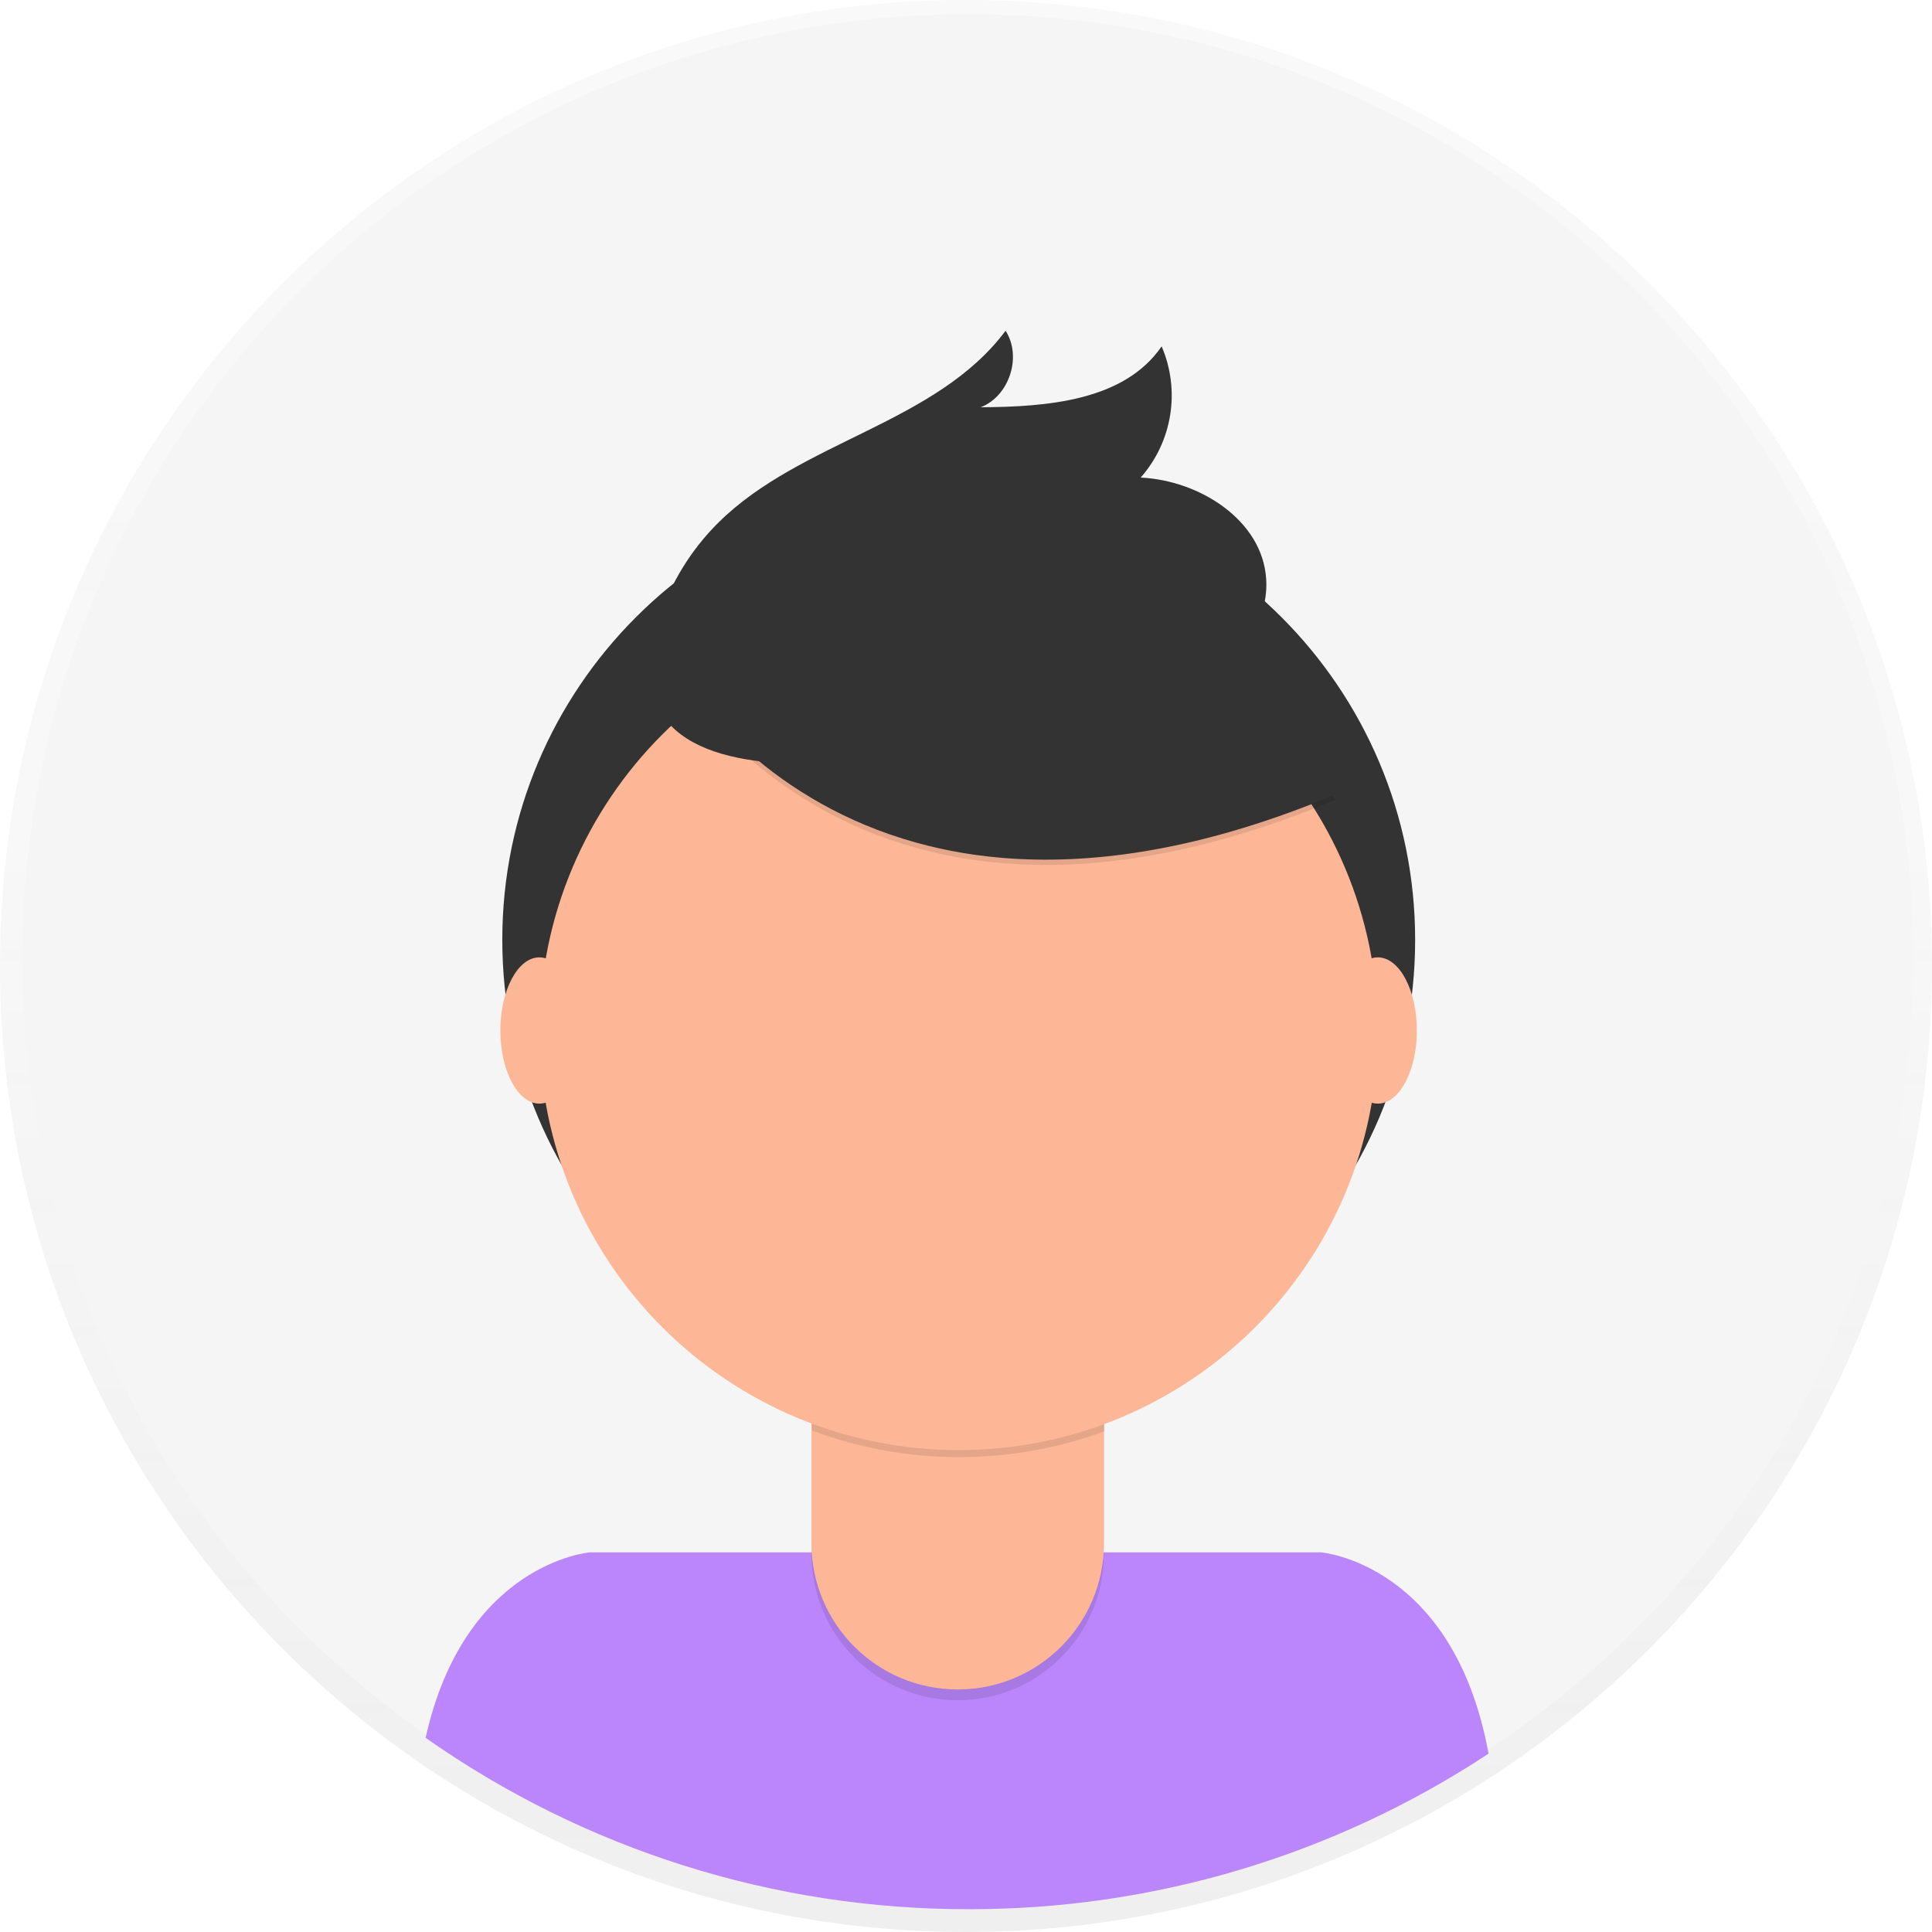
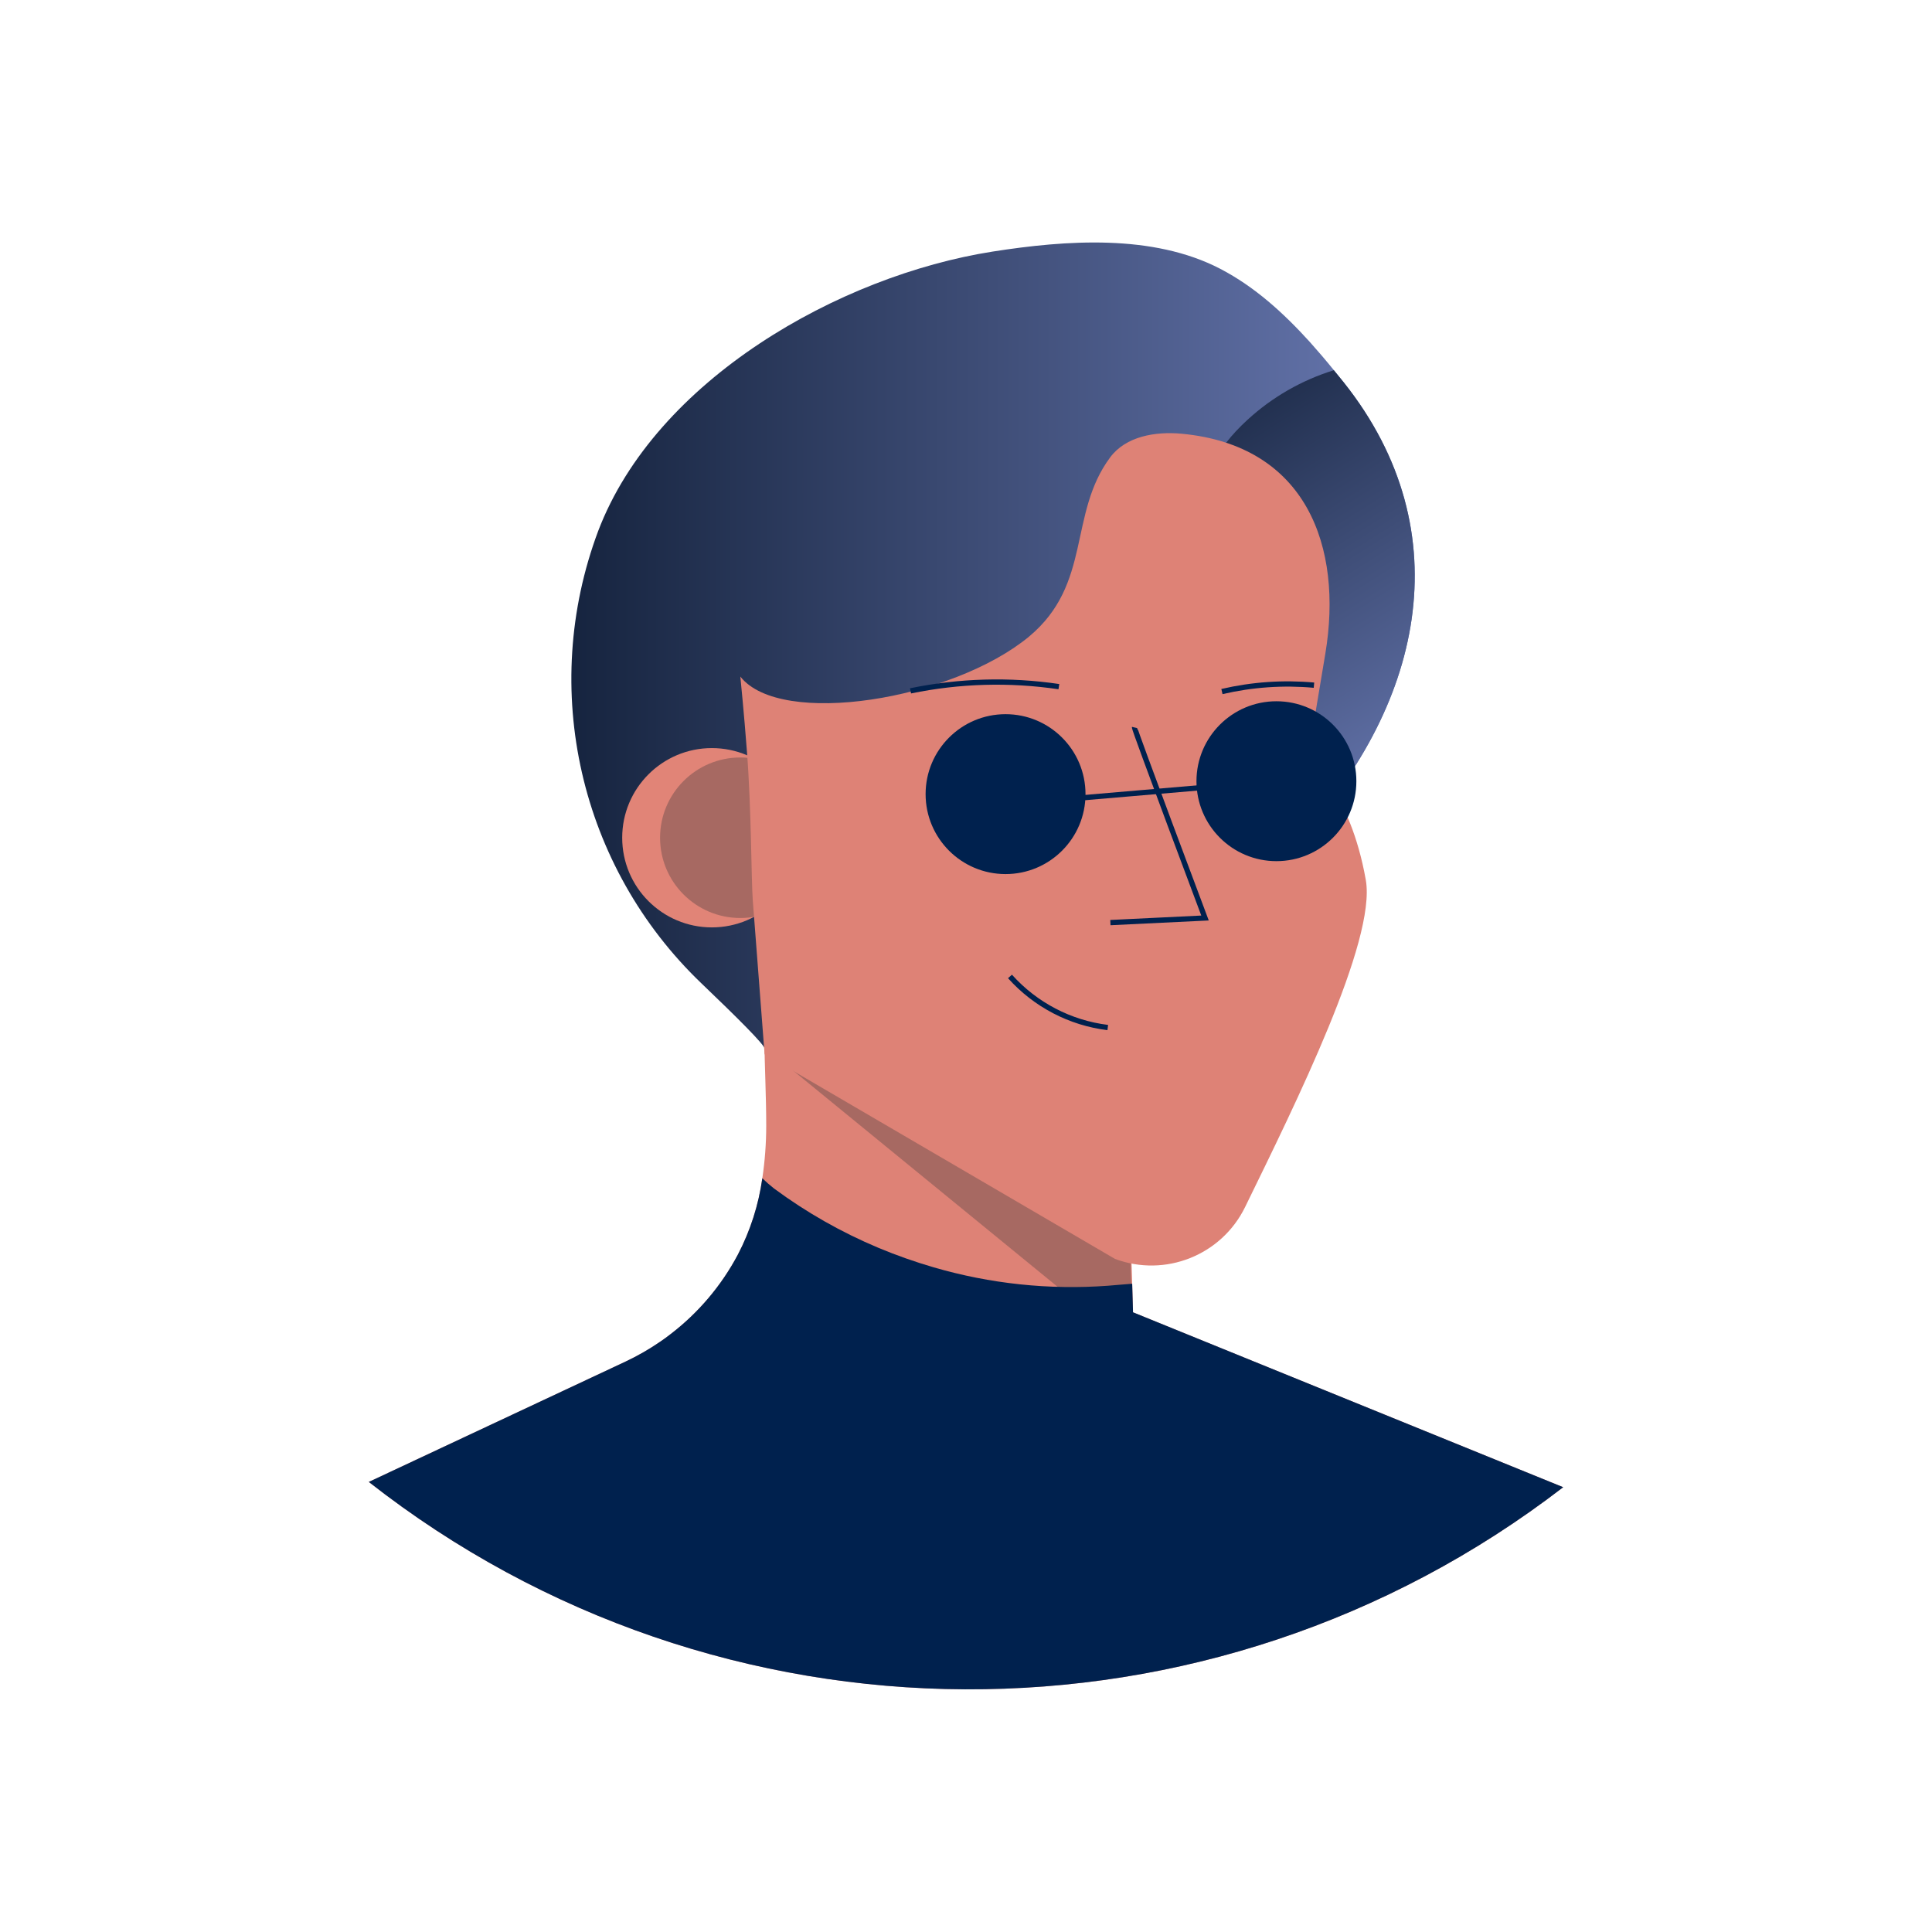
- <svg xmlns="http://www.w3.org/2000/svg" id="457bf273-24a3-4fd8-a857-e9b918267d6a" width="698" height="698" data-name="Layer 1" viewBox="0 0 698 698">
+ <svg xmlns="http://www.w3.org/2000/svg" xmlns:xlink="http://www.w3.org/1999/xlink" id="Layer_1" data-name="Layer 1" viewBox="0 0 366.34 366.34">
  <defs>
-     <linearGradient id="b247946c-c62f-4d08-994a-4c3d64e1e98f" x1="349" x2="349" y1="698" gradientUnits="userSpaceOnUse">
-       <stop offset="0" stop-color="gray" stop-opacity=".25" />
-       <stop offset=".54" stop-color="gray" stop-opacity=".12" />
-       <stop offset="1" stop-color="gray" stop-opacity=".1" />
+     <style>.cls-1{fill:#de8276;}.cls-2{fill:#a76962;}.cls-3{fill:url(#linear-gradient);}.cls-4{fill:url(#linear-gradient-2);}.cls-5{fill:#e18477;}.cls-6{fill:none;stroke:#00214e;stroke-miterlimit:10;}.cls-7{fill:#00214e;}</style>
+     <linearGradient id="linear-gradient" x1="108.28" y1="122.42" x2="268.26" y2="122.42" gradientUnits="userSpaceOnUse">
+       <stop offset="0" stop-color="#16243f" />
+       <stop offset="1" stop-color="#6878b1" />
    </linearGradient>
+     <linearGradient id="linear-gradient-2" x1="219.28" y1="72.92" x2="269.19" y2="152.46" xlink:href="#linear-gradient" />
  </defs>
-   <g opacity=".5">
-     <circle cx="349" cy="349" r="349" fill="url(#b247946c-c62f-4d08-994a-4c3d64e1e98f)" />
-   </g>
-   <circle cx="349.68" cy="346.77" r="341.64" fill="#f5f5f5" />
-   <path fill="#bb86fc" d="M601,790.76a340,340,0,0,0,187.79-56.2c-12.59-68.8-60.5-72.72-60.5-72.72H464.09s-45.21,3.71-59.33,67A340.07,340.07,0,0,0,601,790.76Z" transform="translate(-251 -101)" />
-   <circle cx="346.37" cy="339.57" r="164.9" fill="#333" />
-   <path d="M293.15,476.92H398.81a0,0,0,0,1,0,0v84.53A52.83,52.83,0,0,1,346,614.28h0a52.83,52.83,0,0,1-52.83-52.83V476.92a0,0,0,0,1,0,0Z" opacity=".1" />
-   <path fill="#fdb797" d="M296.5,473h99a3.35,3.35,0,0,1,3.35,3.35v81.18A52.83,52.83,0,0,1,346,610.37h0a52.83,52.83,0,0,1-52.83-52.83V476.35A3.35,3.35,0,0,1,296.5,473Z" />
-   <path d="M544.34,617.82a152.07,152.07,0,0,0,105.66.29v-13H544.34Z" opacity=".1" transform="translate(-251 -101)" />
-   <circle cx="346.37" cy="372.44" r="151.45" fill="#fdb797" />
-   <path d="M489.49,335.68S553.32,465.24,733.37,390l-41.92-65.73-74.31-26.67Z" opacity=".1" transform="translate(-251 -101)" />
-   <path fill="#333" d="M489.49,333.78s63.83,129.56,243.88,54.3l-41.92-65.73-74.31-26.67Z" transform="translate(-251 -101)" />
-   <path fill="#333" d="M488.93,325a87.49,87.49,0,0,1,21.69-35.27c29.79-29.45,78.63-35.66,103.68-69.24,6,9.32,1.36,23.65-9,27.65,24-.16,51.81-2.26,65.38-22a44.89,44.89,0,0,1-7.57,47.4c21.27,1,44,15.4,45.34,36.65.92,14.16-8,27.56-19.59,35.68s-25.71,11.85-39.56,14.9C608.86,369.7,462.54,407.07,488.93,325Z" transform="translate(-251 -101)" />
-   <ellipse cx="194.86" cy="372.3" fill="#fdb797" rx="14.09" ry="26.42" />
-   <ellipse cx="497.8" cy="372.3" fill="#fdb797" rx="14.09" ry="26.42" />
+   <path class="cls-1" d="M296.41,282a184.56,184.56,0,0,1-226.48-1l48.66-22.81a46.83,46.83,0,0,0,6.65-3.82c.64-.44,1.28-.9,1.89-1.38a46.35,46.35,0,0,0,12.78-15.09,44.69,44.69,0,0,0,4.64-14.48,67.91,67.91,0,0,0,.74-9.91c0-5.72-.31-11.44-.37-17.17q-.06-4.76-.1-9.51l2,1,5.2,2.69,2.41.41,27.88,4.74,31.12,5.3.94,32,.31,10.46.15,5.08v.33l12.1,4.92Z" />
+   <path class="cls-2" d="M214.63,248.85a16,16,0,0,1-10.07-1.56l-59.67-48.78c-.07-2.26-.13.11-.16-2.15q-.06-4.76-.1-9.51l2,1,5.2,2.69,2.41.41,27.88,4.74,31.12,5.3.94,32,.31,10.46.15,5.08v.33Z" />
+   <path class="cls-3" d="M245.43,159.9a35.93,35.93,0,0,1-5.09,4.41c-10.4,7.53-24.28,10-36.14,14.06-5,1.71-59.22,17.12-59.22,20.47,0-.73-5.31-6-12-12.4a79.91,79.91,0,0,1-19.56-85.74c10.91-28.67,45.69-48.43,74.82-53,13.87-2.17,30.33-3.38,43.14,3.27,6.55,3.41,12,8.38,17,13.89q2.34,2.61,4.54,5.33c.63.76,1.25,1.52,1.86,2.29C277.55,101.08,269.48,134.63,245.43,159.9Z" />
+   <path class="cls-4" d="M245.43,159.9a35.93,35.93,0,0,1-5.09,4.41,22.42,22.42,0,0,1-1.15-2.3c-2.64-6-4-12.51-5-19A275.93,275.93,0,0,1,231,114.49c-.91-15.34-7.46-22.95,5.57-34.91a43,43,0,0,1,16.35-9.38c.63.76,1.25,1.52,1.86,2.29C277.55,101.08,269.48,134.63,245.43,159.9Z" />
+   <circle class="cls-5" cx="134.98" cy="158.85" r="17" />
+   <circle class="cls-2" cx="140.38" cy="158.85" r="15.22" />
+   <path class="cls-1" d="M141.65,142.73c.83,10.86.8,24.12,1.09,28q1.13,14.59,2.24,29.17l66.44,38.81a19.76,19.76,0,0,0,24.68-9.85c9.56-19.58,24.9-50.5,22.88-62-3-17-11-23-11-23l3.33-19.94c3.37-20.27-3.58-39.46-27.26-41.68-5-.46-10.57.49-13.54,4.48-8,10.76-3.39,24-15.4,34C180.53,132.75,148,138,140.38,128.29,140.38,128.29,141.08,135.16,141.65,142.73Z" />
+   <path class="cls-6" d="M191.51,185.15a29.78,29.78,0,0,0,18.54,9.69" />
+   <path class="cls-6" d="M215.13,137.94c-.08.35,13.36,36.13,13.36,36.13l-17.94.87" />
+   <circle class="cls-7" cx="190.67" cy="150.58" r="15.16" />
+   <circle class="cls-7" cx="242.03" cy="148.13" r="15.16" />
+   <line class="cls-6" x1="202.93" y1="151.47" x2="228.46" y2="149.29" />
+   <path class="cls-6" d="M172.65,131a80.58,80.58,0,0,1,28.13-.8" />
+   <path class="cls-6" d="M231.7,131.13a55,55,0,0,1,17.45-1.21" />
+   <path class="cls-7" d="M296.41,282a184.56,184.56,0,0,1-226.48-1l48.66-22.81a46.83,46.83,0,0,0,6.65-3.82c.64-.44,1.28-.9,1.89-1.38a46.35,46.35,0,0,0,12.78-15.09,44.69,44.69,0,0,0,4.64-14.48,28.66,28.66,0,0,0,2.22,1.94,95.14,95.14,0,0,0,19.82,11.26,99,99,0,0,0,10.46,3.69,93.52,93.52,0,0,0,33,3.49c1.54-.12,3.09-.27,4.63-.38l.15,5.08v.33l12.1,4.92Z" />
+   <path class="cls-7" d="M186.28,142.24c6.1,0,6.1,9.38,0,9.43H186c-6.11,0-6.11-9.38,0-9.43h.27Z" />
+   <path class="cls-7" d="M236.41,140.85c5.66.05,5.66,8.7,0,8.75h-.26c-5.66,0-5.66-8.7,0-8.75h.26Z" />
</svg>
